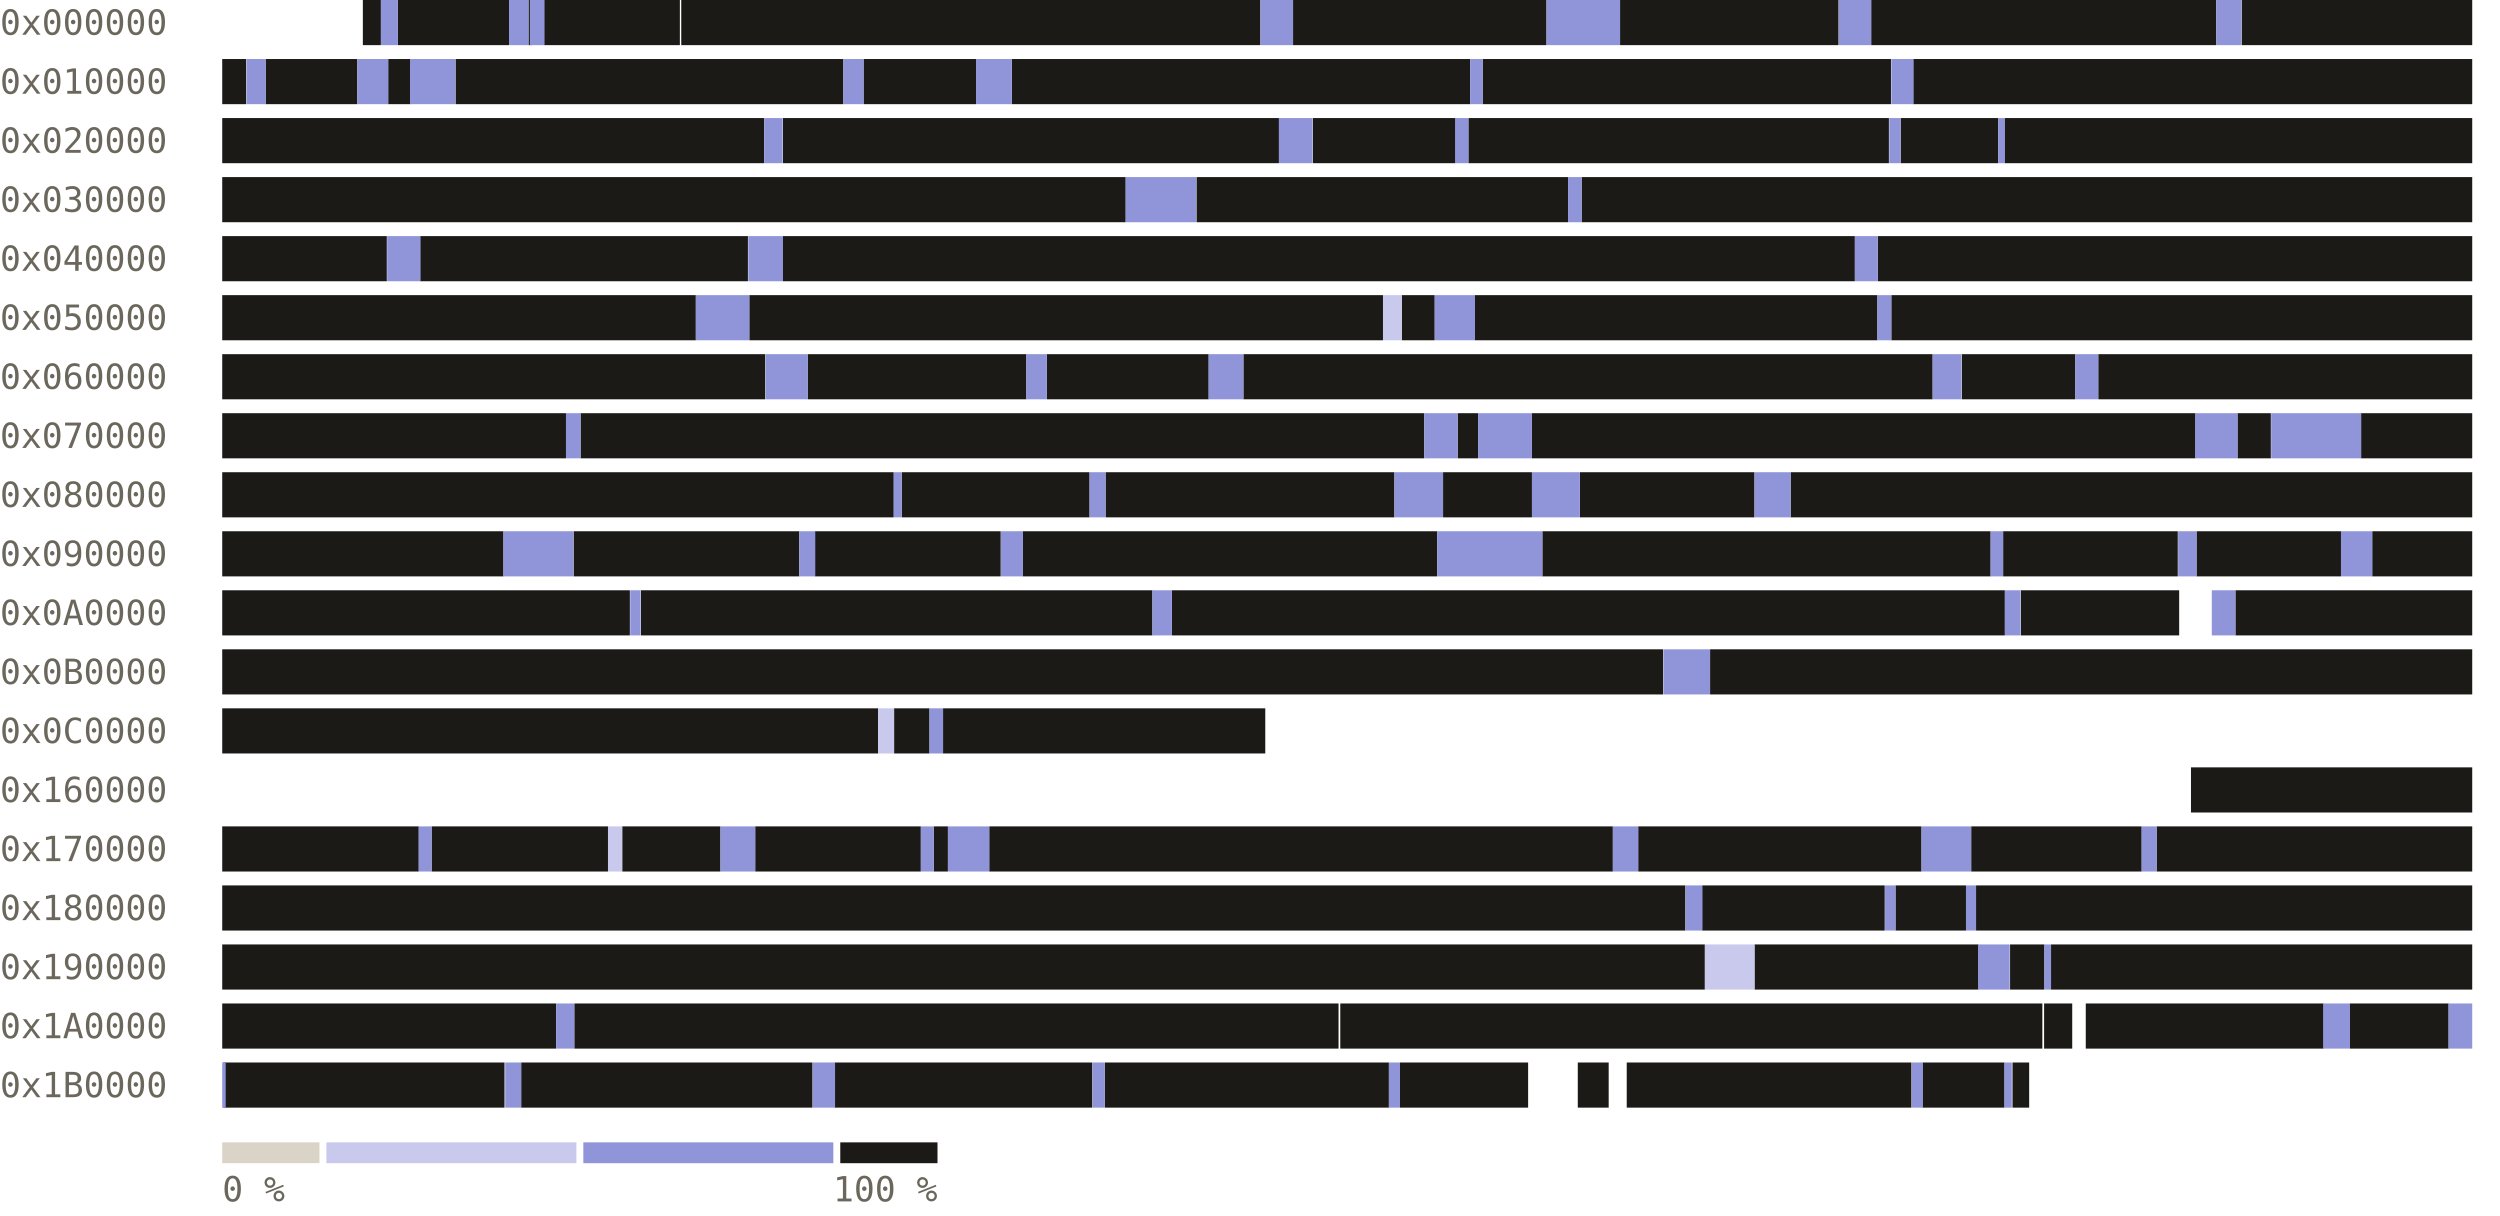
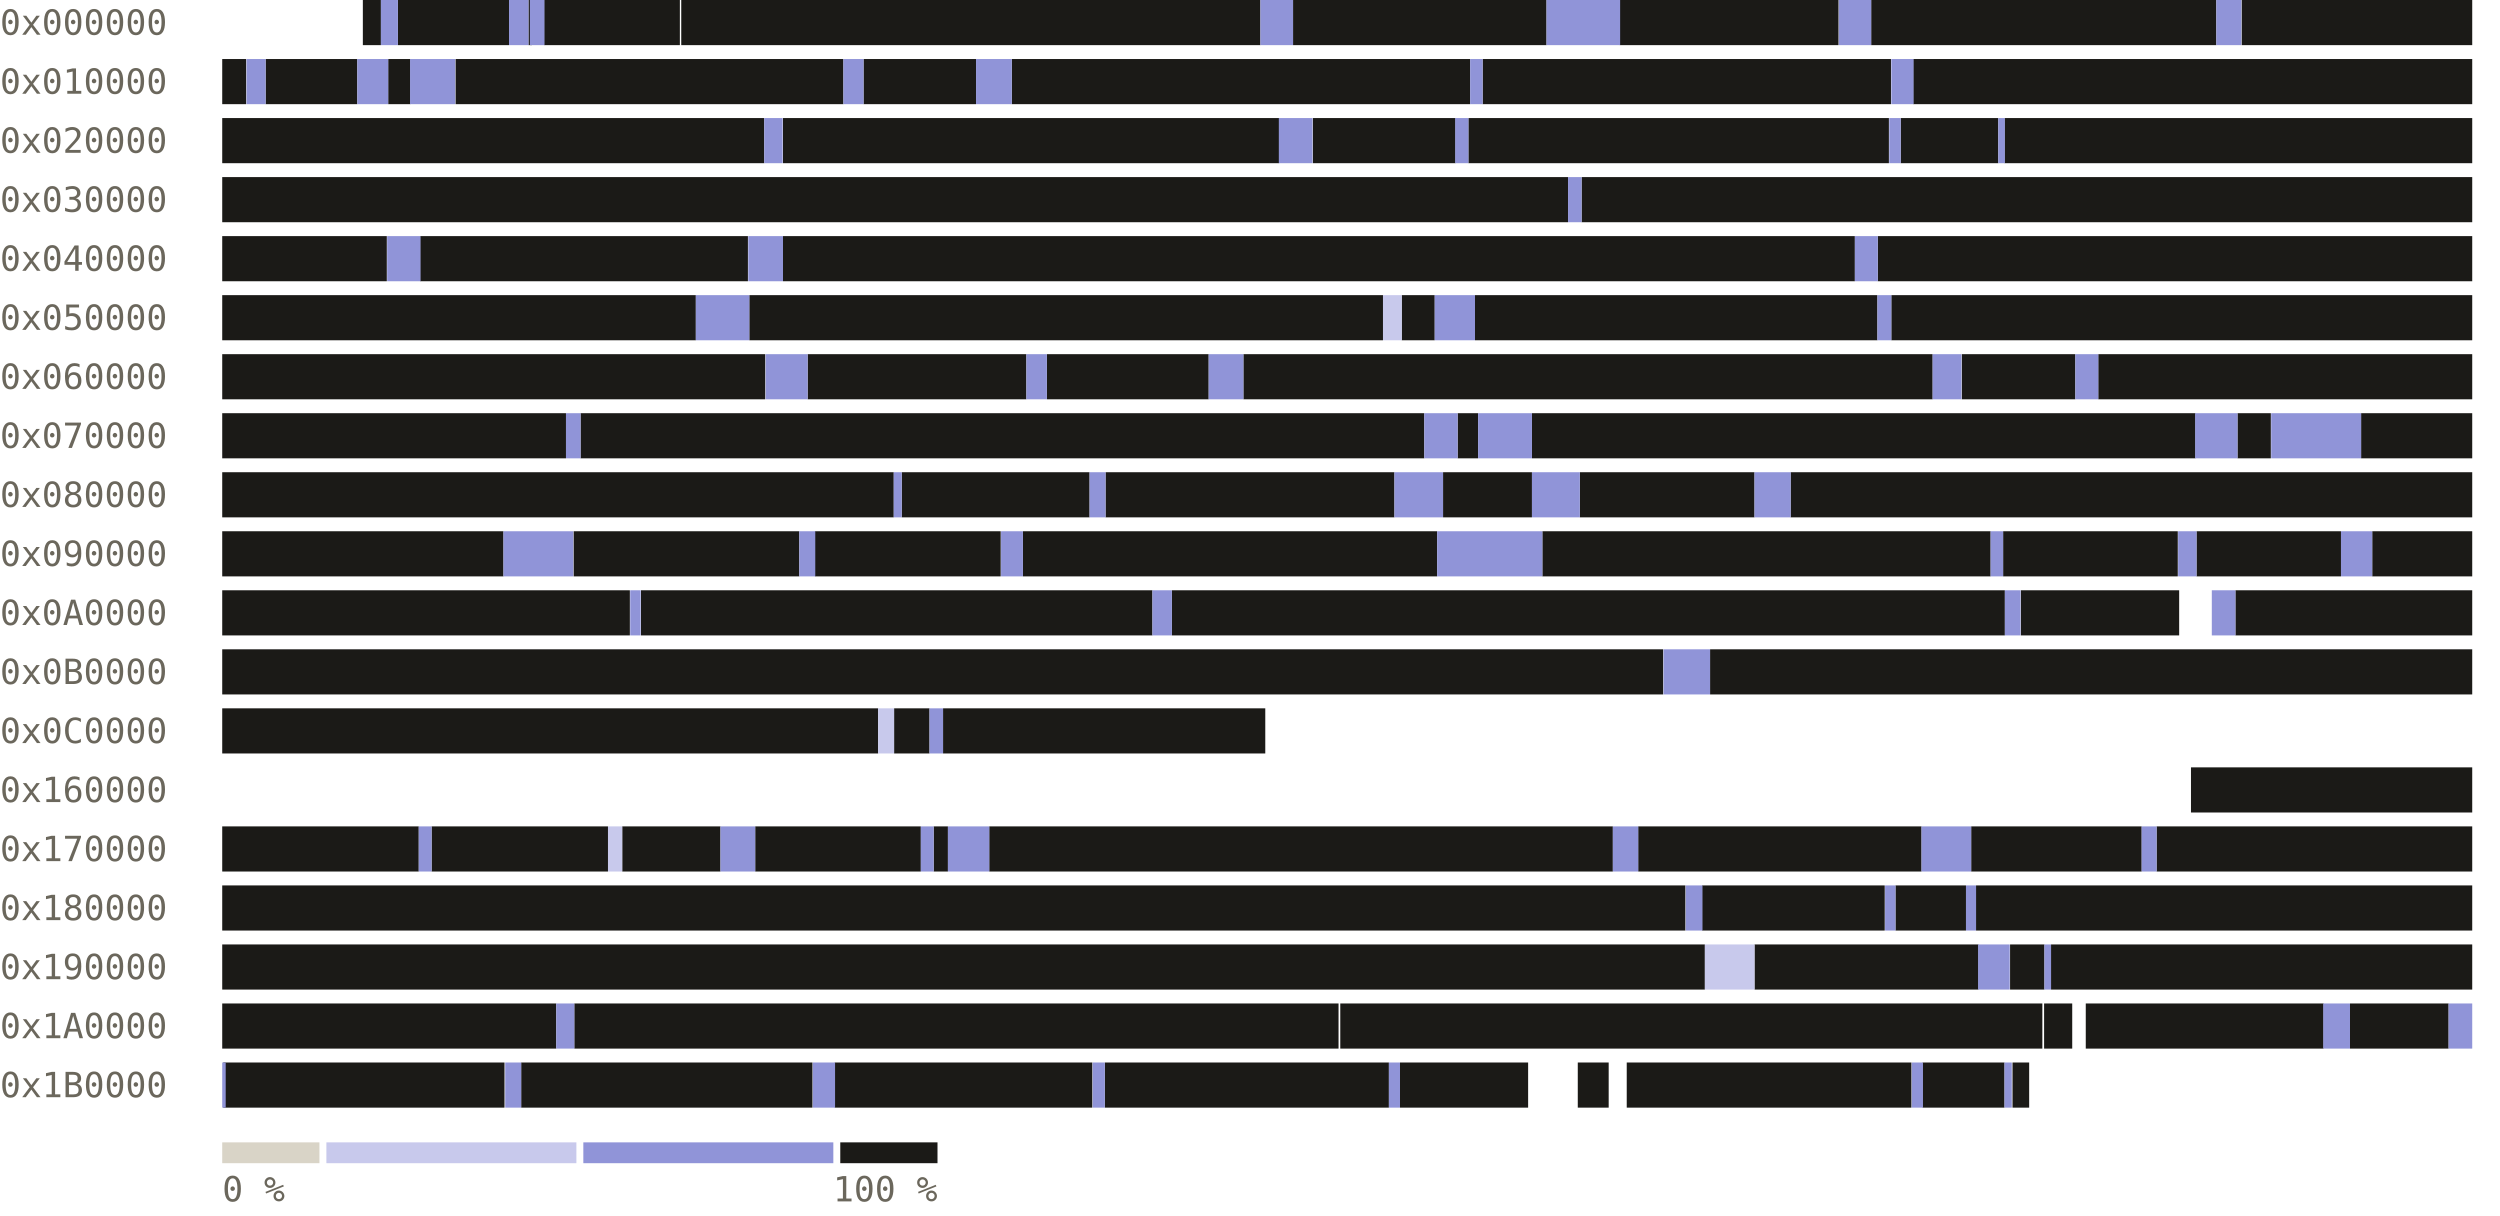
<svg xmlns="http://www.w3.org/2000/svg" viewBox="0 0 720 350" width="720" height="350">
  <style>text{font:10px monospace;fill:#6b675c}.q0{fill:#d9d4c7}.q1{fill:#e3e2f2}.q2{fill:#d6d6ef}.q3{fill:#c8c9ec}.q4{fill:#babce8}.q5{fill:#acafe4}.q6{fill:#9ea2df}.q7{fill:#9094d8}.q8{fill:#8186cf}.q9{fill:#7277c4}.q10{fill:#1b1a17}@media (prefers-color-scheme:dark){text{fill:#a8a293}.q0{fill:#4a463d}.q1{fill:#35375a}.q2{fill:#3c3f66}.q3{fill:#444772}.q4{fill:#4d517f}.q5{fill:#575b8c}.q6{fill:#62669a}.q7{fill:#6e72a8}.q8{fill:#7b7fb6}.q9{fill:#888cc4}.q10{fill:#d6d0bd}}</style>
  <text x="0" y="10">0x000000</text>
  <text x="0" y="27">0x010000</text>
  <text x="0" y="44">0x020000</text>
  <text x="0" y="61">0x030000</text>
  <text x="0" y="78">0x040000</text>
  <text x="0" y="95">0x050000</text>
  <text x="0" y="112">0x060000</text>
  <text x="0" y="129">0x070000</text>
  <text x="0" y="146">0x080000</text>
  <text x="0" y="163">0x090000</text>
  <text x="0" y="180">0x0A0000</text>
  <text x="0" y="197">0x0B0000</text>
  <text x="0" y="214">0x0C0000</text>
  <text x="0" y="231">0x160000</text>
  <text x="0" y="248">0x170000</text>
  <text x="0" y="265">0x180000</text>
  <text x="0" y="282">0x190000</text>
  <text x="0" y="299">0x1A0000</text>
  <text x="0" y="316">0x1B0000</text>
-   <path class="q10" d="M104.5 0h5.2v13h-5.2zM114.6 0h32v13h-32zM152.2 0h1v13h-1zM156.7 0h39.1v13h-39.1zM196.2 0h166.8v13h-166.8zM372.4 0h73v13h-73zM466.5 0h63v13h-63zM538.9 0h99.4v13h-99.4zM645.6 0h66.4v13h-66.4zM64 17h6.9v13h-6.9zM76.5 17h26.4v13h-26.4zM111.8 17h6.4v13h-6.4zM131.2 17h111.7v13h-111.7zM248.7 17h32.4v13h-32.4zM291.4 17h132v13h-132zM427 17h117.6v13h-117.6zM551 17h161v13h-161zM64 34h156.1v13h-156.1zM225.5 34h142.9v13h-142.9zM378.1 34h41.1v13h-41.1zM422.9 34h121.1v13h-121.1zM547.4 34h28.1v13h-28.1zM577.3 34h134.7v13h-134.7zM64 51h260.2v13h-260.2zM344.6 51h107v13h-107zM455.5 51h256.5v13h-256.5zM64 68h47.4v13h-47.4zM121 68h94.4v13h-94.4zM225.5 68h308.7v13h-308.7zM540.8 68h171.2v13h-171.2zM64 85h136.4v13h-136.4zM215.8 85h182.5v13h-182.5zM403.7 85h9.5v13h-9.5zM424.8 85h115.9v13h-115.9zM544.7 85h167.3v13h-167.3zM64 102h156.4v13h-156.4zM232.6 102h63v13h-63zM301.5 102h46.6v13h-46.6zM358.1 102h198.5v13h-198.5zM565 102h32.7v13h-32.7zM604.3 102h107.7v13h-107.7zM64 119h99v13h-99zM167.2 119h243v13h-243zM419.8 119h5.9v13h-5.9zM441.2 119h191.1v13h-191.1zM644.4 119h9.6v13h-9.6zM680 119h32v13h-32zM64 136h193.4v13h-193.4zM259.7 136h54.1v13h-54.1zM318.4 136h83.2v13h-83.2zM415.6 136h25.6v13h-25.6zM455 136h50.3v13h-50.3zM515.7 136h196.3v13h-196.3zM64 153h81v13h-81zM165.2 153h65v13h-65zM234.7 153h53.5v13h-53.5zM294.6 153h119.3v13h-119.3zM444.2 153h129.1v13h-129.1zM576.9 153h50.3v13h-50.3zM632.6 153h41.6v13h-41.6zM683.2 153h28.8v13h-28.8zM64 170h117.4v13h-117.4zM184.6 170h147.3v13h-147.3zM337.5 170h239.9v13h-239.9zM582 170h45.6v13h-45.6zM643.8 170h68.2v13h-68.2zM64 187h415v13h-415zM492.5 187h219.5v13h-219.5zM64 204h188.9v13h-188.9zM257.5 204h10.2v13h-10.2zM271.6 204h92.8v13h-92.8zM631 221h81v13h-81zM64 238h56.6v13h-56.6zM124.3 238h50.8v13h-50.8zM179.2 238h28.3v13h-28.3zM217.5 238h47.7v13h-47.7zM268.9 238h4.1v13h-4.1zM284.9 238h179.6v13h-179.6zM471.8 238h81.6v13h-81.6zM567.7 238h49.1v13h-49.1zM621.1 238h90.9v13h-90.9zM64 255h421.4v13h-421.4zM490.2 255h52.6v13h-52.6zM545.9 255h20.3v13h-20.3zM569.1 255h142.9v13h-142.9zM64 272h427v13h-427zM505.3 272h64.5v13h-64.5zM578.9 272h9.9v13h-9.9zM590.7 272h121.3v13h-121.3zM64 289h96.2v13h-96.2zM165.4 289h220.1v13h-220.1zM386 289h202.2v13h-202.2zM588.7 289h8.1v13h-8.1zM600.7 289h68.5v13h-68.5zM676.8 289h28.4v13h-28.4zM64.3 306h81v13h-81zM150.1 306h83.9v13h-83.9zM240.4 306h74.2v13h-74.2zM318.2 306h81.8v13h-81.8zM403.2 306h36.9v13h-36.9zM454.4 306h8.9v13h-8.9zM468.5 306h82v13h-82zM553.7 306h23.6v13h-23.6zM579.6 306h4.8v13h-4.8z" />
-   <path class="q7" d="M109.7 0h4.9v13h-4.9zM146.6 0h5.6v13h-5.6zM152.6 0h4.2v13h-4.2zM363 0h9.4v13h-9.4zM445.4 0h21.2v13h-21.2zM529.6 0h9.3v13h-9.3zM638.3 0h7.2v13h-7.2zM71 17h5.5v13h-5.5zM102.9 17h8.9v13h-8.9zM118.1 17h13v13h-13zM242.9 17h5.8v13h-5.8zM281.1 17h10.3v13h-10.3zM423.4 17h3.6v13h-3.6zM544.7 17h6.4v13h-6.4zM220.1 34h5.3v13h-5.3zM368.3 34h9.7v13h-9.7zM419.1 34h3.8v13h-3.8zM544.1 34h3.3v13h-3.3zM575.5 34h1.9v13h-1.9zM324.2 51h20.3v13h-20.3zM451.6 51h3.9v13h-3.9zM111.5 68h9.6v13h-9.6zM215.5 68h10v13h-10zM534.2 68h6.6v13h-6.6zM200.4 85h15.4v13h-15.4zM413.2 85h11.6v13h-11.6zM540.7 85h4v13h-4zM220.5 102h12.1v13h-12.1zM295.6 102h5.9v13h-5.9zM348.1 102h10v13h-10zM556.6 102h8.3v13h-8.3zM597.7 102h6.6v13h-6.6zM163 119h4.2v13h-4.2zM410.2 119h9.6v13h-9.6zM425.7 119h15.5v13h-15.5zM632.2 119h12.2v13h-12.2zM654.1 119h25.9v13h-25.9zM257.4 136h2.3v13h-2.3zM313.8 136h4.6v13h-4.6zM401.6 136h14v13h-14zM441.2 136h13.8v13h-13.8zM505.3 136h10.4v13h-10.4zM145 153h20.1v13h-20.1zM230.2 153h4.6v13h-4.6zM288.3 153h6.3v13h-6.3zM413.9 153h30.3v13h-30.3zM573.3 153h3.6v13h-3.6zM627.3 153h5.3v13h-5.3zM674.2 153h9v13h-9zM181.5 170h3v13h-3zM331.9 170h5.6v13h-5.6zM577.4 170h4.5v13h-4.5zM637 170h6.8v13h-6.8zM479.1 187h13.4v13h-13.4zM267.7 204h3.9v13h-3.9zM120.6 238h3.7v13h-3.7zM207.5 238h10v13h-10zM265.2 238h3.7v13h-3.7zM273 238h11.9v13h-11.9zM464.5 238h7.3v13h-7.3zM553.4 238h14.3v13h-14.3zM616.8 238h4.3v13h-4.3zM485.5 255h4.8v13h-4.8zM542.9 255h3v13h-3zM566.2 255h2.9v13h-2.9zM569.7 272h9.1v13h-9.1zM588.8 272h1.9v13h-1.9zM160.2 289h5.2v13h-5.2zM669.1 289h7.7v13h-7.7zM705.2 289h6.8v13h-6.8zM64 306h1v13h-1zM145.5 306h4.6v13h-4.6zM234.1 306h6.4v13h-6.4zM314.7 306h3.5v13h-3.5zM400 306h3.2v13h-3.2zM550.6 306h3.2v13h-3.2zM577.3 306h2.1v13h-2.1z" />
+   <path class="q10" d="M104.5 0h5.2v13h-5.2zM114.6 0h32v13h-32zM152.2 0h1v13h-1zM156.7 0h39.1v13h-39.1zM196.2 0h166.8v13h-166.8zM372.4 0h73v13h-73zM466.5 0h63v13h-63zM538.9 0h99.4v13h-99.4zM645.6 0h66.4v13h-66.4zM64 17h6.9v13h-6.9zM76.5 17h26.4v13h-26.4zM111.8 17h6.4v13h-6.4zM131.2 17h111.7v13h-111.7zM248.7 17h32.4v13h-32.4zM291.4 17h132v13h-132zM427 17h117.6v13h-117.6zM551 17h161v13h-161zM64 34h156.1v13h-156.1zM225.5 34h142.9v13h-142.9zM378.1 34h41.1v13h-41.1zM422.9 34h121.1v13h-121.1zM547.4 34h28.1v13h-28.1zM577.3 34h134.7v13h-134.7zM64 51h387.6v13h-387.6zM455.5 51h256.5v13h-256.5zM64 68h47.4v13h-47.4zM121 68h94.4v13h-94.4zM225.5 68h308.7v13h-308.7zM540.8 68h171.2v13h-171.2zM64 85h136.4v13h-136.4zM215.8 85h182.5v13h-182.5zM403.7 85h9.5v13h-9.5zM424.8 85h115.9v13h-115.9zM544.7 85h167.3v13h-167.3zM64 102h156.4v13h-156.4zM232.6 102h63v13h-63zM301.5 102h46.6v13h-46.6zM358.1 102h198.5v13h-198.5zM565 102h32.7v13h-32.7zM604.3 102h107.7v13h-107.7zM64 119h99v13h-99zM167.2 119h243v13h-243zM419.8 119h5.9v13h-5.9zM441.2 119h191.1v13h-191.1zM644.4 119h9.6v13h-9.6zM680 119h32v13h-32zM64 136h193.4v13h-193.4zM259.7 136h54.1v13h-54.1zM318.4 136h83.2v13h-83.2zM415.6 136h25.6v13h-25.6zM455 136h50.3v13h-50.3zM515.7 136h196.3v13h-196.3zM64 153h81v13h-81zM165.2 153h65v13h-65zM234.7 153h53.5v13h-53.5zM294.6 153h119.3v13h-119.3zM444.2 153h129.1v13h-129.1zM576.9 153h50.3v13h-50.3zM632.6 153h41.6v13h-41.6zM683.2 153h28.8v13h-28.8zM64 170h117.4v13h-117.4zM184.6 170h147.3v13h-147.3zM337.5 170h239.9v13h-239.9zM582 170h45.6v13h-45.6zM643.8 170h68.2v13h-68.2zM64 187h415v13h-415zM492.5 187h219.5v13h-219.5zM64 204h188.9v13h-188.9zM257.5 204h10.2v13h-10.2zM271.6 204h92.8v13h-92.8zM631 221h81v13h-81zM64 238h56.6v13h-56.6zM124.3 238h50.8v13h-50.8zM179.2 238h28.3v13h-28.3zM217.5 238h47.7v13h-47.7zM268.9 238h4.1v13h-4.1zM284.9 238h179.6v13h-179.6zM471.8 238h81.6v13h-81.6zM567.7 238h49.1v13h-49.1zM621.1 238h90.9v13h-90.9zM64 255h421.4v13h-421.4zM490.2 255h52.6v13h-52.6zM545.9 255h20.3v13h-20.3zM569.1 255h142.9v13h-142.9zM64 272h427v13h-427zM505.3 272h64.5v13h-64.5zM578.9 272h9.9v13h-9.9zM590.7 272h121.3v13h-121.3zM64 289h96.2v13h-96.2zM165.4 289h220.1v13h-220.1zM386 289h202.2v13h-202.2zM588.7 289h8.1v13h-8.1zM600.7 289h68.5v13h-68.5zM676.8 289h28.4v13h-28.4zM64.3 306h81v13h-81zM150.1 306h83.9v13h-83.9zM240.4 306h74.2v13h-74.2zM318.2 306h81.8v13h-81.8zM403.2 306h36.9v13h-36.9zM454.4 306h8.9v13h-8.9zM468.5 306h82v13h-82zM553.7 306h23.6v13h-23.6zM579.6 306h4.8v13h-4.8z" />
+   <path class="q7" d="M109.7 0h4.9v13h-4.9zM146.6 0h5.6v13h-5.6zM152.6 0h4.2v13h-4.2zM363 0h9.4v13h-9.4zM445.4 0h21.2v13h-21.2zM529.6 0h9.3v13h-9.3zM638.3 0h7.2v13h-7.2zM71 17h5.5v13h-5.5zM102.9 17h8.9v13h-8.9zM118.1 17h13v13h-13zM242.9 17h5.8v13h-5.8zM281.1 17h10.3v13h-10.3zM423.4 17h3.6v13h-3.6zM544.7 17h6.4v13h-6.4zM220.1 34h5.3v13h-5.3zM368.3 34h9.7v13h-9.7zM419.1 34h3.8v13h-3.8zM544.1 34h3.3v13h-3.3zM575.5 34h1.9v13h-1.9zM451.6 51h3.9v13h-3.9zM111.5 68h9.6v13h-9.6zM215.5 68h10v13h-10zM534.2 68h6.6v13h-6.6zM200.4 85h15.4v13h-15.4zM413.2 85h11.6v13h-11.6zM540.7 85h4v13h-4zM220.5 102h12.1v13h-12.1zM295.6 102h5.9v13h-5.9zM348.1 102h10v13h-10zM556.6 102h8.3v13h-8.3zM597.7 102h6.6v13h-6.6zM163 119h4.2v13h-4.2zM410.2 119h9.6v13h-9.6zM425.7 119h15.5v13h-15.5zM632.2 119h12.2v13h-12.2zM654.1 119h25.9v13h-25.9zM257.4 136h2.3v13h-2.3zM313.8 136h4.6v13h-4.6zM401.6 136h14v13h-14zM441.2 136h13.8v13h-13.8zM505.3 136h10.4v13h-10.4zM145 153h20.1v13h-20.1zM230.2 153h4.6v13h-4.6zM288.3 153h6.3v13h-6.3zM413.9 153h30.3v13h-30.3zM573.3 153h3.6v13h-3.6zM627.3 153h5.3v13h-5.3zM674.2 153h9v13h-9zM181.5 170h3v13h-3zM331.9 170h5.6v13h-5.6zM577.4 170h4.5v13h-4.5zM637 170h6.8v13h-6.8zM479.1 187h13.4v13h-13.4zM267.7 204h3.9v13h-3.9zM120.6 238h3.7v13h-3.7zM207.5 238h10v13h-10zM265.2 238h3.7v13h-3.7zM273 238h11.9v13h-11.9zM464.5 238h7.3v13h-7.3zM553.4 238h14.3v13h-14.3zM616.8 238h4.3v13h-4.3zM485.5 255h4.8v13h-4.8zM542.9 255h3v13h-3zM566.2 255h2.9v13h-2.9zM569.7 272h9.1v13h-9.1zM588.8 272h1.9v13h-1.9zM160.2 289h5.2v13h-5.2zM669.1 289h7.7v13h-7.7zM705.2 289h6.8v13h-6.8zM64 306h1v13h-1zM145.5 306h4.6v13h-4.6zM234.1 306h6.4v13h-6.4zM314.7 306h3.5v13h-3.5zM400 306h3.2v13h-3.2zM550.6 306h3.2v13h-3.2zM577.3 306h2.1v13h-2.1z" />
  <path class="q3" d="M398.3 85h5.4v13h-5.4zM252.9 204h4.6v13h-4.6zM175.1 238h4.1v13h-4.1zM491 272h14.3v13h-14.3z" />
  <rect class="q0" x="64" y="329" width="28" height="6" />
  <rect class="q3" x="94" y="329" width="72" height="6" />
  <rect class="q7" x="168" y="329" width="72" height="6" />
  <rect class="q10" x="242" y="329" width="28" height="6" />
  <text x="64" y="346">0 %</text>
  <text x="270" y="346" text-anchor="end">100 %</text>
</svg>
